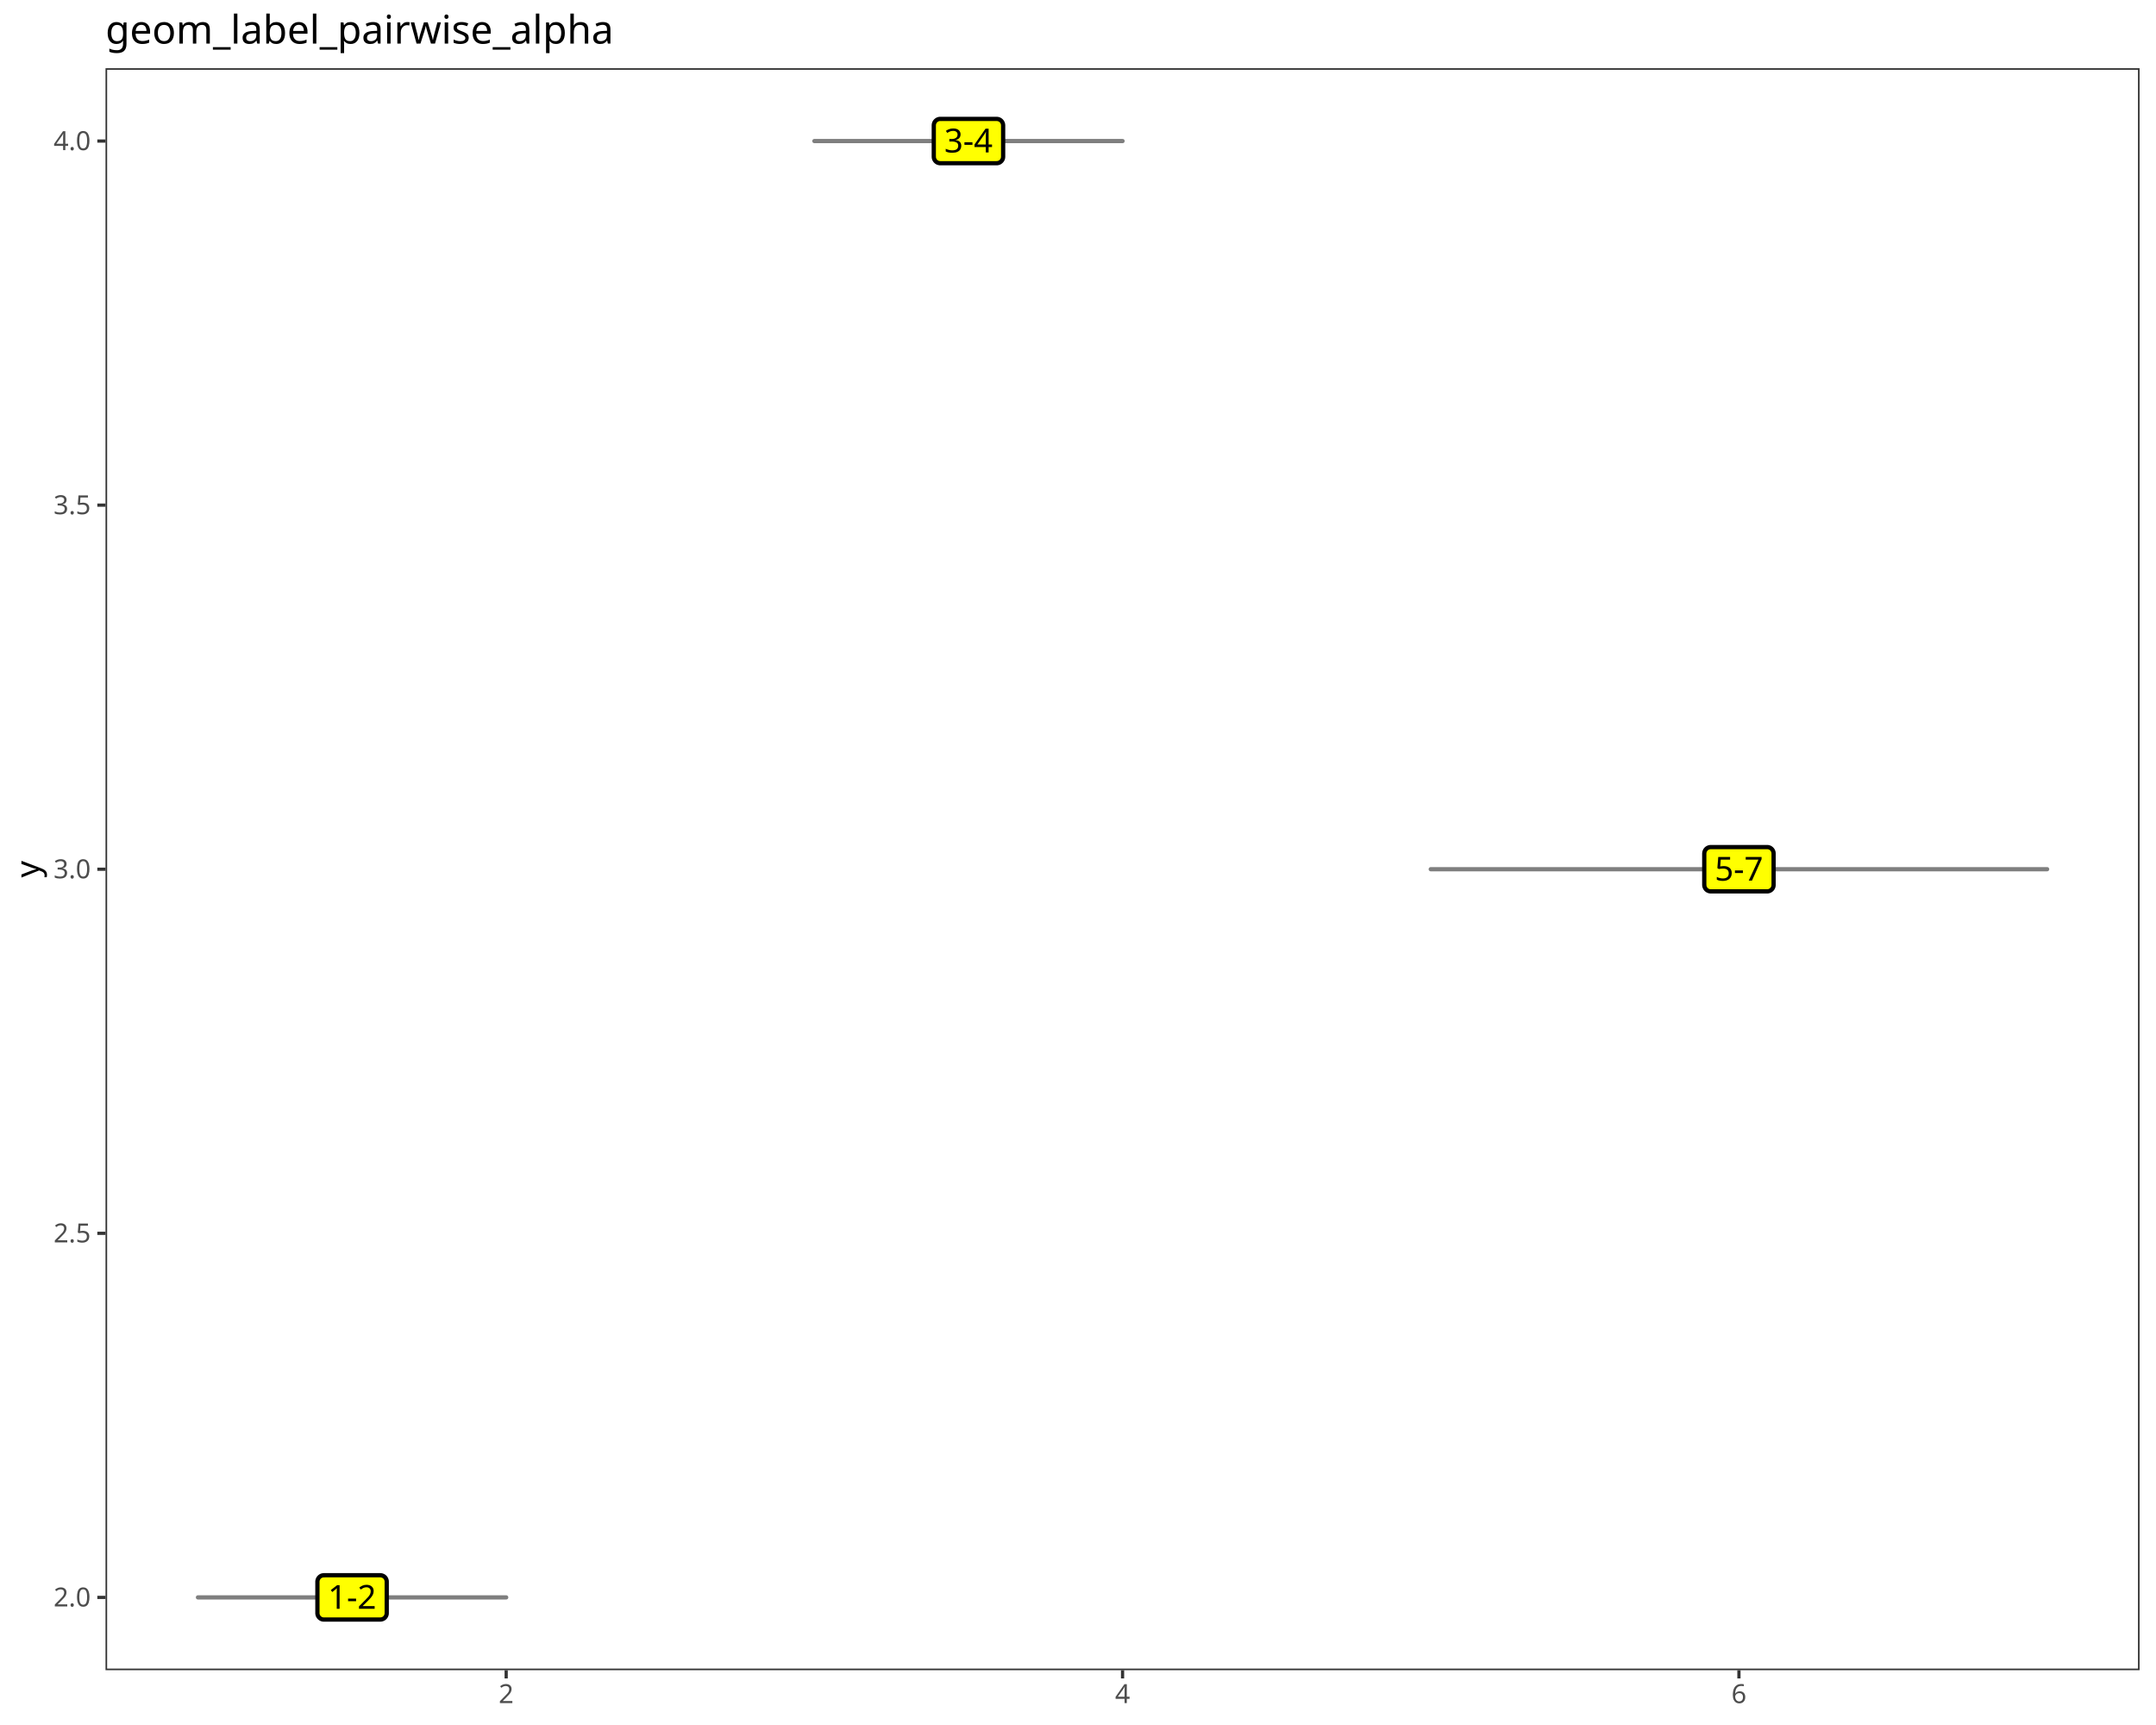
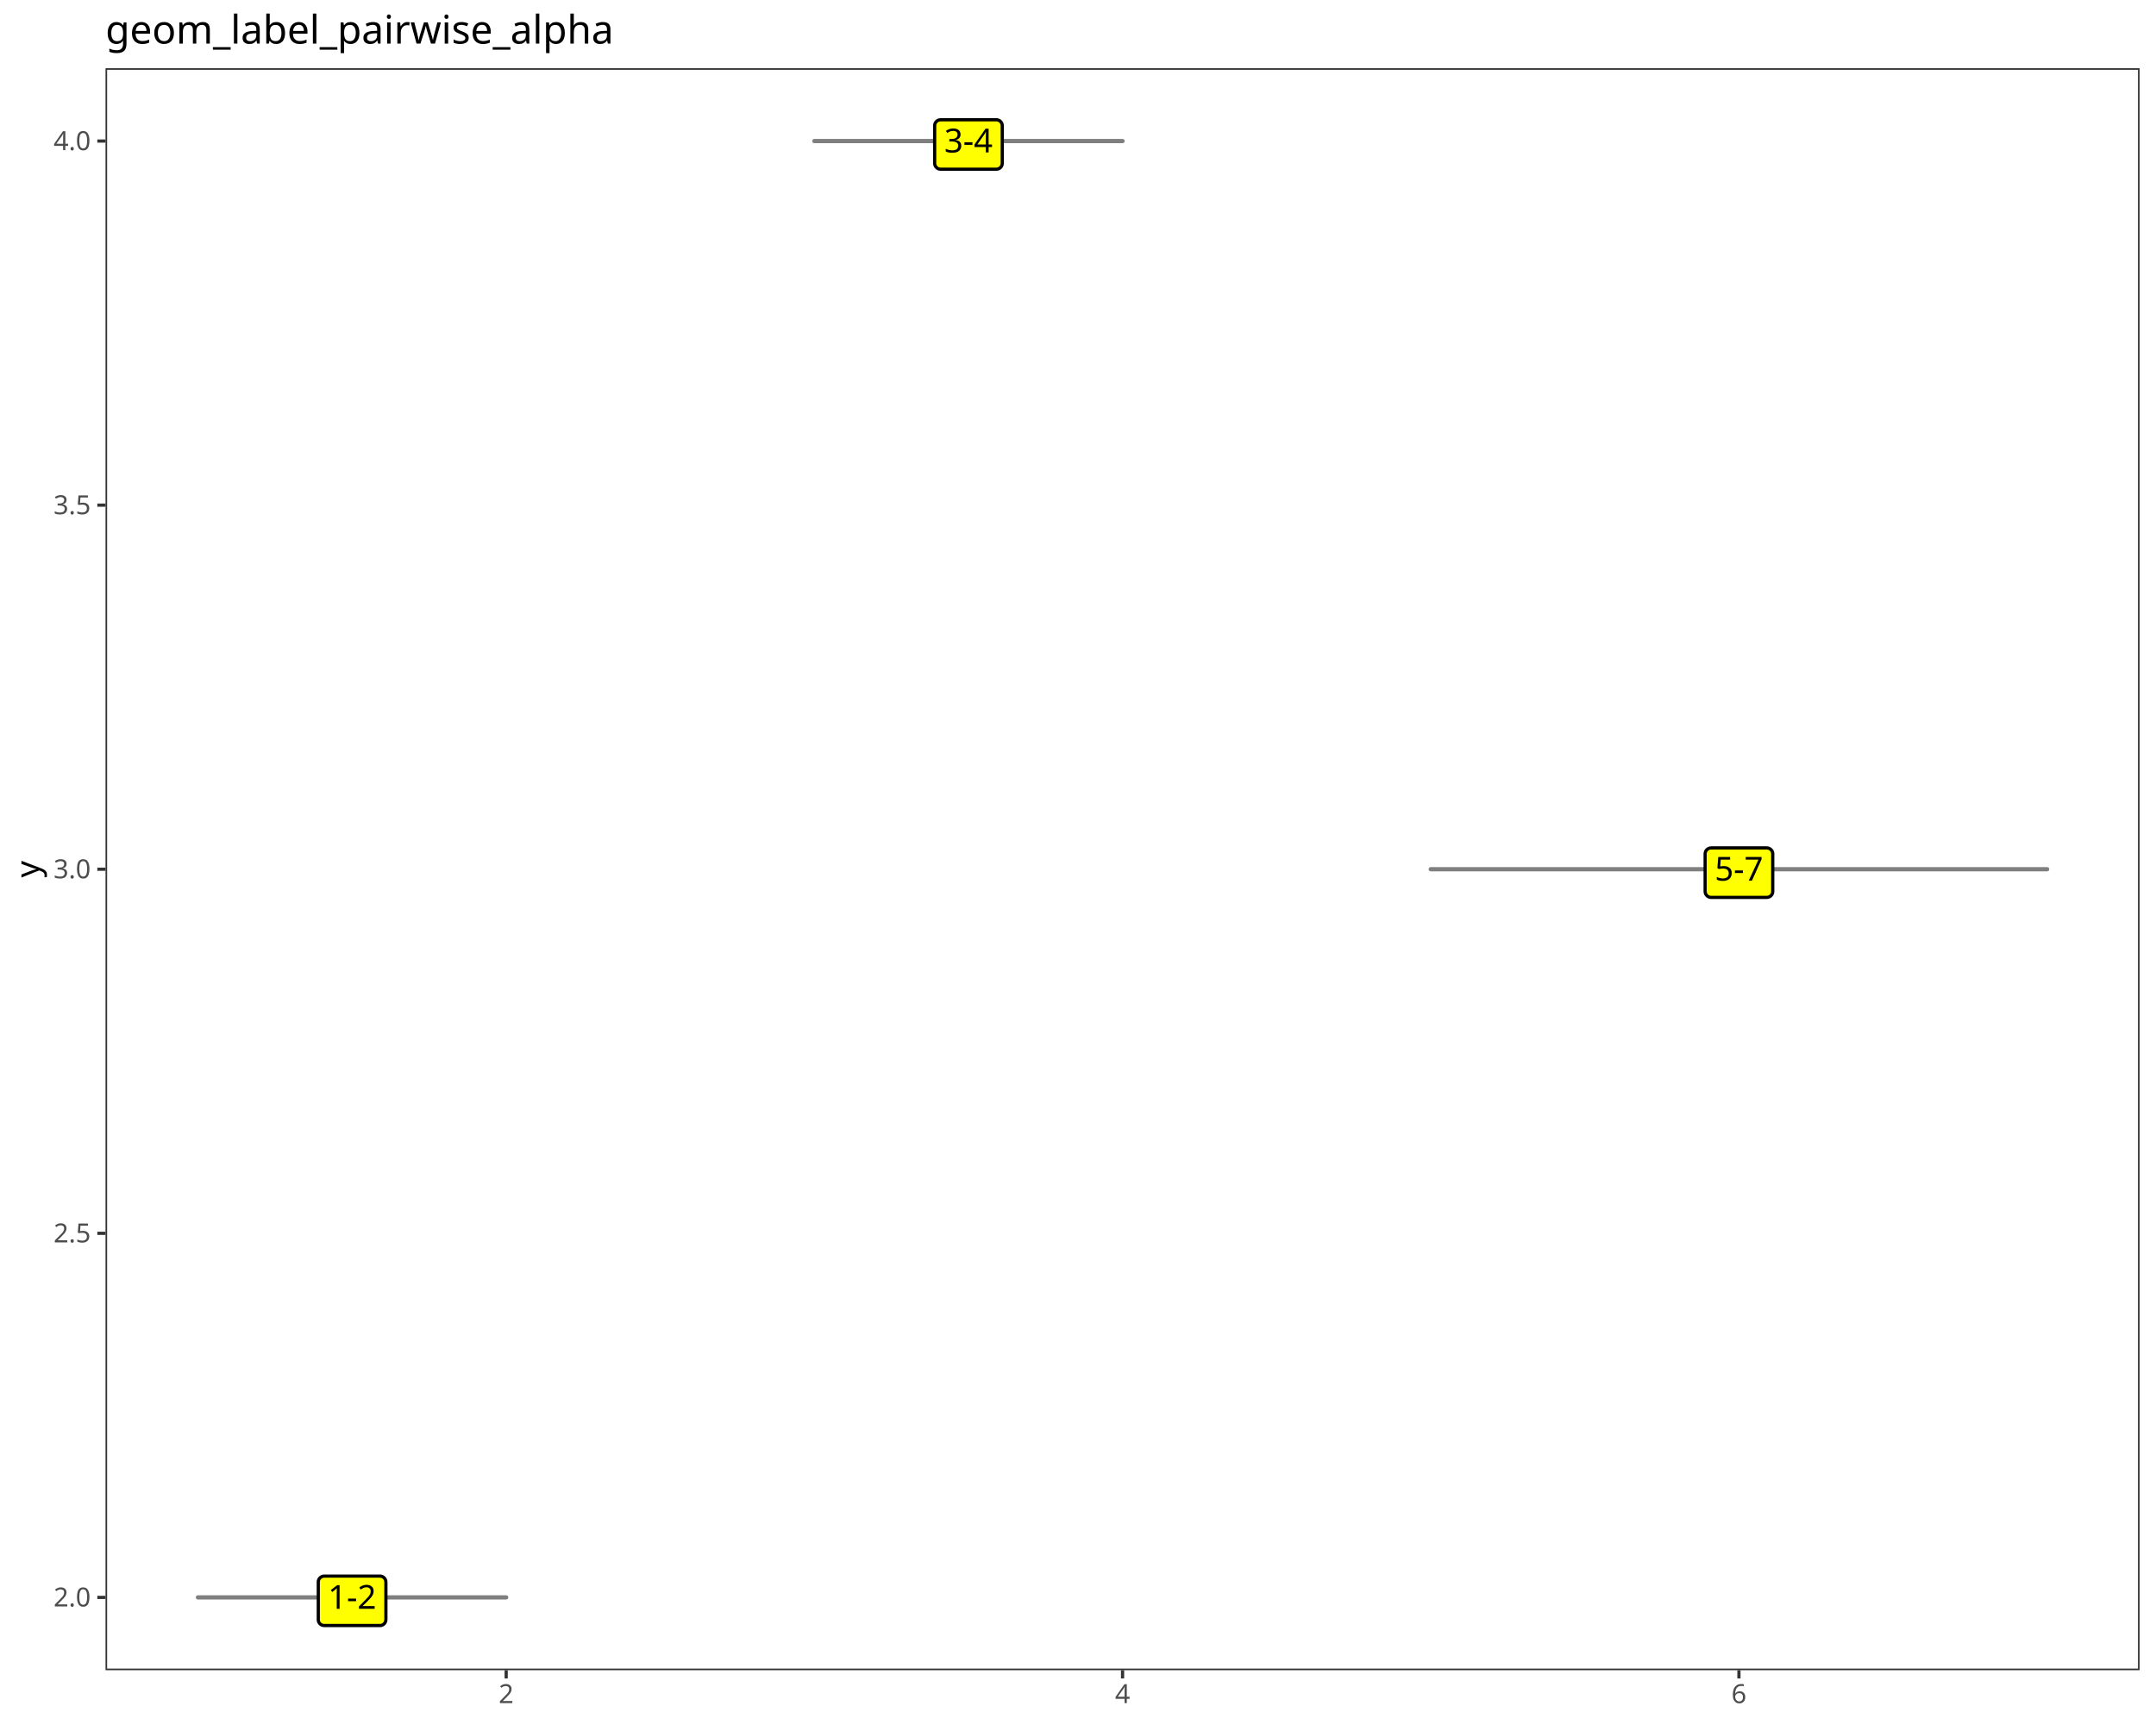
<svg xmlns="http://www.w3.org/2000/svg" class="svglite" data-engine-version="2.0" width="720.00pt" height="576.00pt" viewBox="0 0 720.00 576.00">
  <defs>
    <style type="text/css">
    .svglite line, .svglite polyline, .svglite polygon, .svglite path, .svglite rect, .svglite circle {
      fill: none;
      stroke: #000000;
      stroke-linecap: round;
      stroke-linejoin: round;
      stroke-miterlimit: 10.00;
    }
  </style>
  </defs>
  <rect width="100%" height="100%" style="stroke: none; fill: #FFFFFF;" />
  <defs>
    <clipPath id="cpMC4wMHw3MjAuMDB8MC4wMHw1NzYuMDA=">
      <rect x="0.00" y="0.00" width="720.00" height="576.00" />
    </clipPath>
  </defs>
  <g clip-path="url(#cpMC4wMHw3MjAuMDB8MC4wMHw1NzYuMDA=)">
    <rect x="0.00" y="0.00" width="720.00" height="576.00" style="stroke-width: 1.07; stroke: #FFFFFF; fill: #FFFFFF;" />
  </g>
  <defs>
    <clipPath id="cpMzUuMjR8NzE0LjUyfDIyLjc4fDU1Ny43MQ==">
      <rect x="35.24" y="22.78" width="679.28" height="534.92" />
    </clipPath>
  </defs>
  <g clip-path="url(#cpMzUuMjR8NzE0LjUyfDIyLjc4fDU1Ny43MQ==)">
    <rect x="35.24" y="22.78" width="679.28" height="534.92" style="stroke-width: 1.07; stroke: none; fill: #FFFFFF;" />
    <line x1="66.11" y1="533.39" x2="169.04" y2="533.39" style="stroke-width: 1.42; stroke: #000000; stroke-opacity: 0.50;" />
-     <polygon points="108.16,540.79 126.99,540.79 126.91,540.79 127.25,540.77 127.59,540.70 127.92,540.58 128.22,540.41 128.49,540.19 128.72,539.93 128.91,539.63 129.04,539.31 129.13,538.98 129.15,538.63 129.15,538.63 129.15,528.15 129.15,528.15 129.13,527.81 129.04,527.47 128.91,527.15 128.72,526.85 128.49,526.59 128.22,526.37 127.92,526.20 127.59,526.08 127.25,526.01 126.99,525.99 108.16,525.99 108.42,526.01 108.07,525.99 107.73,526.04 107.39,526.13 107.08,526.28 106.79,526.48 106.54,526.72 106.33,527.00 106.17,527.31 106.06,527.64 106.00,527.98 106.00,528.15 106.00,538.63 106.00,538.46 106.00,538.80 106.06,539.15 106.17,539.48 106.33,539.78 106.54,540.06 106.79,540.30 107.08,540.50 107.39,540.65 107.73,540.75 108.07,540.79 " style="stroke-width: 1.42; fill: #FFFF00;" />
+     <polygon points="108.27,542.79 126.88,542.79 126.80,542.79 127.12,542.78 127.43,542.72 127.73,542.60 128.01,542.44 128.26,542.24 128.47,542.00 128.64,541.73 128.76,541.44 128.84,541.13 128.87,540.81 128.87,540.81 128.87,528.27 128.87,528.27 128.84,527.95 128.76,527.64 128.64,527.34 128.47,527.07 128.26,526.83 128.01,526.63 127.73,526.47 127.43,526.36 127.12,526.30 126.88,526.28 108.27,526.28 108.51,526.30 108.19,526.28 107.87,526.32 107.57,526.41 107.28,526.55 107.02,526.73 106.78,526.95 106.59,527.21 106.44,527.49 106.34,527.79 106.29,528.11 106.29,528.27 106.29,540.81 106.29,540.65 106.29,540.97 106.34,541.28 106.44,541.59 106.59,541.87 106.78,542.12 107.02,542.35 107.28,542.53 107.57,542.66 107.87,542.75 108.19,542.79 " style="stroke-width: 1.07; fill: #FFFF00;" />
    <text x="117.58" y="537.19" text-anchor="middle" style="font-size: 11.04px; font-family: sans;" textLength="15.96px" lengthAdjust="spacingAndGlyphs">1-2</text>
    <line x1="271.96" y1="47.10" x2="374.88" y2="47.10" style="stroke-width: 1.42; stroke: #000000; stroke-opacity: 0.50;" />
-     <polygon points="314.00,54.50 332.84,54.50 332.75,54.50 333.10,54.48 333.44,54.41 333.76,54.29 334.06,54.11 334.33,53.89 334.56,53.63 334.75,53.34 334.89,53.02 334.97,52.68 335.00,52.34 335.00,52.34 335.00,41.86 335.00,41.86 334.97,41.51 334.89,41.18 334.75,40.86 334.56,40.56 334.33,40.30 334.06,40.08 333.76,39.91 333.44,39.78 333.10,39.72 332.84,39.70 314.00,39.70 314.26,39.72 313.91,39.70 313.57,39.74 313.23,39.84 312.92,39.99 312.63,40.19 312.38,40.43 312.17,40.70 312.01,41.01 311.90,41.34 311.85,41.69 311.84,41.86 311.84,52.34 311.85,52.16 311.85,52.51 311.90,52.85 312.01,53.18 312.17,53.49 312.38,53.77 312.63,54.01 312.92,54.21 313.23,54.36 313.57,54.45 313.91,54.50 " style="stroke-width: 1.42; fill: #FFFF00;" />
+     <polygon points="314.12,56.50 332.72,56.50 332.64,56.50 332.96,56.49 333.27,56.42 333.57,56.31 333.85,56.15 334.10,55.95 334.31,55.71 334.48,55.44 334.61,55.14 334.68,54.83 334.71,54.51 334.71,54.51 334.71,41.97 334.71,41.97 334.68,41.66 334.61,41.35 334.48,41.05 334.31,40.78 334.10,40.54 333.85,40.34 333.57,40.18 333.27,40.07 332.96,40.00 332.72,39.99 314.12,39.99 314.36,40.00 314.04,39.99 313.72,40.03 313.41,40.12 313.12,40.25 312.86,40.44 312.63,40.66 312.44,40.91 312.29,41.20 312.19,41.50 312.13,41.81 312.13,41.97 312.13,54.51 312.13,54.35 312.13,54.67 312.19,54.99 312.29,55.29 312.44,55.58 312.63,55.83 312.86,56.05 313.12,56.23 313.41,56.37 313.72,56.46 314.04,56.50 " style="stroke-width: 1.07; fill: #FFFF00;" />
    <text x="323.42" y="50.90" text-anchor="middle" style="font-size: 11.04px; font-family: sans;" textLength="15.96px" lengthAdjust="spacingAndGlyphs">3-4</text>
    <line x1="477.80" y1="290.24" x2="683.64" y2="290.24" style="stroke-width: 1.42; stroke: #000000; stroke-opacity: 0.50;" />
-     <polygon points="571.30,297.64 590.14,297.64 590.05,297.64 590.40,297.63 590.74,297.56 591.07,297.43 591.37,297.26 591.64,297.04 591.87,296.78 592.05,296.49 592.19,296.17 592.27,295.83 592.30,295.48 592.30,295.48 592.30,285.01 592.30,285.01 592.27,284.66 592.19,284.32 592.05,284.00 591.87,283.71 591.64,283.45 591.37,283.23 591.07,283.05 590.74,282.93 590.40,282.86 590.14,282.85 571.30,282.85 571.56,282.86 571.22,282.85 570.87,282.89 570.54,282.99 570.22,283.14 569.94,283.33 569.69,283.57 569.48,283.85 569.32,284.16 569.21,284.49 569.15,284.83 569.14,285.01 569.14,295.48 569.15,295.31 569.15,295.66 569.21,296.00 569.32,296.33 569.48,296.64 569.69,296.92 569.94,297.16 570.22,297.35 570.54,297.50 570.87,297.60 571.22,297.64 " style="stroke-width: 1.42; fill: #FFFF00;" />
+     <polygon points="571.42,299.65 590.03,299.65 589.95,299.65 590.27,299.63 590.58,299.57 590.88,299.46 591.15,299.30 591.40,299.09 591.61,298.85 591.79,298.58 591.91,298.29 591.99,297.98 592.01,297.66 592.01,297.66 592.01,285.12 592.01,285.12 591.99,284.80 591.91,284.49 591.79,284.20 591.61,283.93 591.40,283.69 591.15,283.49 590.88,283.33 590.58,283.21 590.27,283.15 590.03,283.13 571.42,283.13 571.66,283.15 571.34,283.14 571.02,283.17 570.71,283.26 570.43,283.40 570.16,283.58 569.93,283.80 569.74,284.06 569.59,284.34 569.49,284.65 569.44,284.96 569.43,285.12 569.43,297.66 569.44,297.50 569.44,297.82 569.49,298.14 569.59,298.44 569.74,298.72 569.93,298.98 570.16,299.20 570.43,299.38 570.71,299.52 571.02,299.61 571.34,299.65 " style="stroke-width: 1.07; fill: #FFFF00;" />
    <text x="580.72" y="294.04" text-anchor="middle" style="font-size: 11.04px; font-family: sans;" textLength="15.96px" lengthAdjust="spacingAndGlyphs">5-7</text>
    <rect x="35.24" y="22.78" width="679.28" height="534.92" style="stroke-width: 1.07; stroke: #333333;" />
  </g>
  <g clip-path="url(#cpMC4wMHw3MjAuMDB8MC4wMHw1NzYuMDA=)">
    <text x="30.31" y="536.42" text-anchor="end" style="font-size: 8.80px; fill: #4D4D4D; font-family: sans;" textLength="12.23px" lengthAdjust="spacingAndGlyphs">2.0</text>
    <text x="30.31" y="414.85" text-anchor="end" style="font-size: 8.80px; fill: #4D4D4D; font-family: sans;" textLength="12.23px" lengthAdjust="spacingAndGlyphs">2.5</text>
    <text x="30.31" y="293.27" text-anchor="end" style="font-size: 8.80px; fill: #4D4D4D; font-family: sans;" textLength="12.23px" lengthAdjust="spacingAndGlyphs">3.0</text>
    <text x="30.31" y="171.70" text-anchor="end" style="font-size: 8.80px; fill: #4D4D4D; font-family: sans;" textLength="12.23px" lengthAdjust="spacingAndGlyphs">3.5</text>
    <text x="30.31" y="50.13" text-anchor="end" style="font-size: 8.80px; fill: #4D4D4D; font-family: sans;" textLength="12.23px" lengthAdjust="spacingAndGlyphs">4.0</text>
    <polyline points="32.50,533.39 35.24,533.39 " style="stroke-width: 1.07; stroke: #333333; stroke-linecap: butt;" />
    <polyline points="32.50,411.82 35.24,411.82 " style="stroke-width: 1.07; stroke: #333333; stroke-linecap: butt;" />
    <polyline points="32.50,290.24 35.24,290.24 " style="stroke-width: 1.07; stroke: #333333; stroke-linecap: butt;" />
    <polyline points="32.50,168.67 35.24,168.67 " style="stroke-width: 1.07; stroke: #333333; stroke-linecap: butt;" />
    <polyline points="32.50,47.10 35.24,47.10 " style="stroke-width: 1.07; stroke: #333333; stroke-linecap: butt;" />
    <polyline points="169.04,560.45 169.04,557.71 " style="stroke-width: 1.07; stroke: #333333; stroke-linecap: butt;" />
    <polyline points="374.88,560.45 374.88,557.71 " style="stroke-width: 1.07; stroke: #333333; stroke-linecap: butt;" />
    <polyline points="580.72,560.45 580.72,557.71 " style="stroke-width: 1.07; stroke: #333333; stroke-linecap: butt;" />
    <text x="169.04" y="568.69" text-anchor="middle" style="font-size: 8.80px; fill: #4D4D4D; font-family: sans;" textLength="4.89px" lengthAdjust="spacingAndGlyphs">2</text>
    <text x="374.88" y="568.69" text-anchor="middle" style="font-size: 8.80px; fill: #4D4D4D; font-family: sans;" textLength="4.89px" lengthAdjust="spacingAndGlyphs">4</text>
    <text x="580.72" y="568.69" text-anchor="middle" style="font-size: 8.80px; fill: #4D4D4D; font-family: sans;" textLength="4.89px" lengthAdjust="spacingAndGlyphs">6</text>
    <text transform="translate(13.05,290.24) rotate(-90)" text-anchor="middle" style="font-size: 11.00px; font-family: sans;" textLength="5.50px" lengthAdjust="spacingAndGlyphs">y</text>
    <text x="35.24" y="14.56" style="font-size: 13.20px; font-family: sans;" textLength="163.66px" lengthAdjust="spacingAndGlyphs">geom_label_pairwise_alpha</text>
  </g>
</svg>
